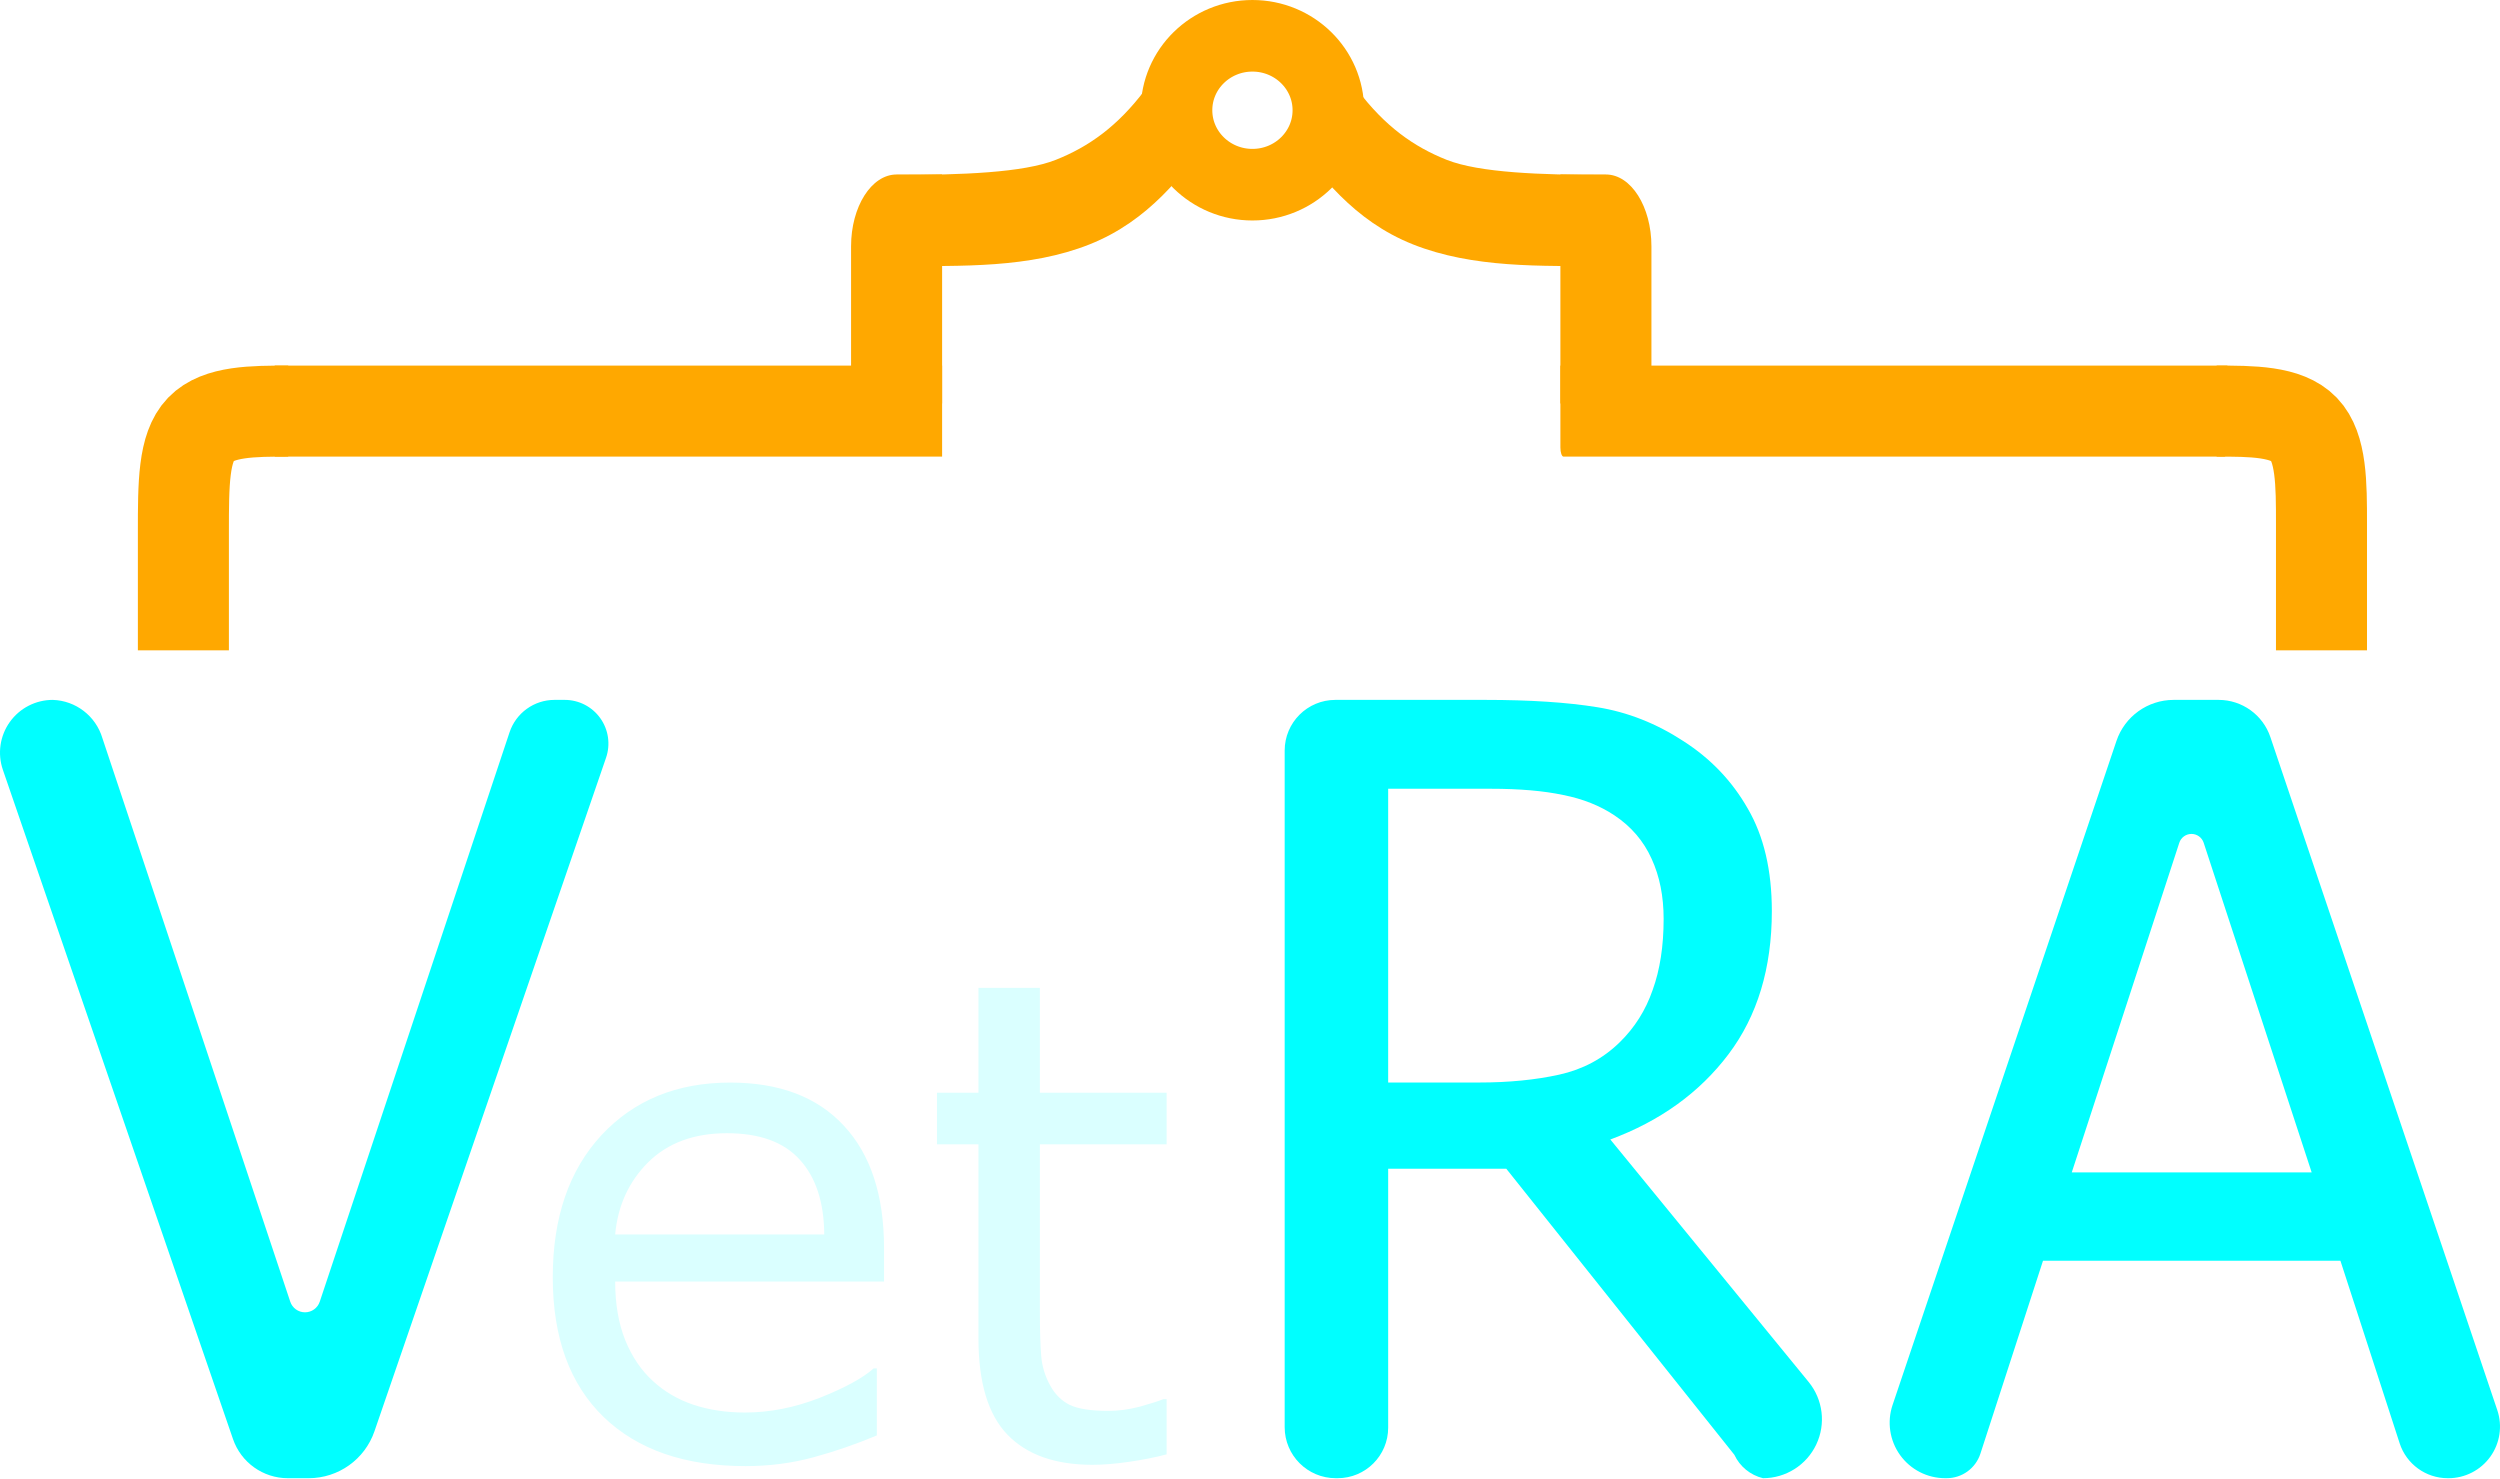
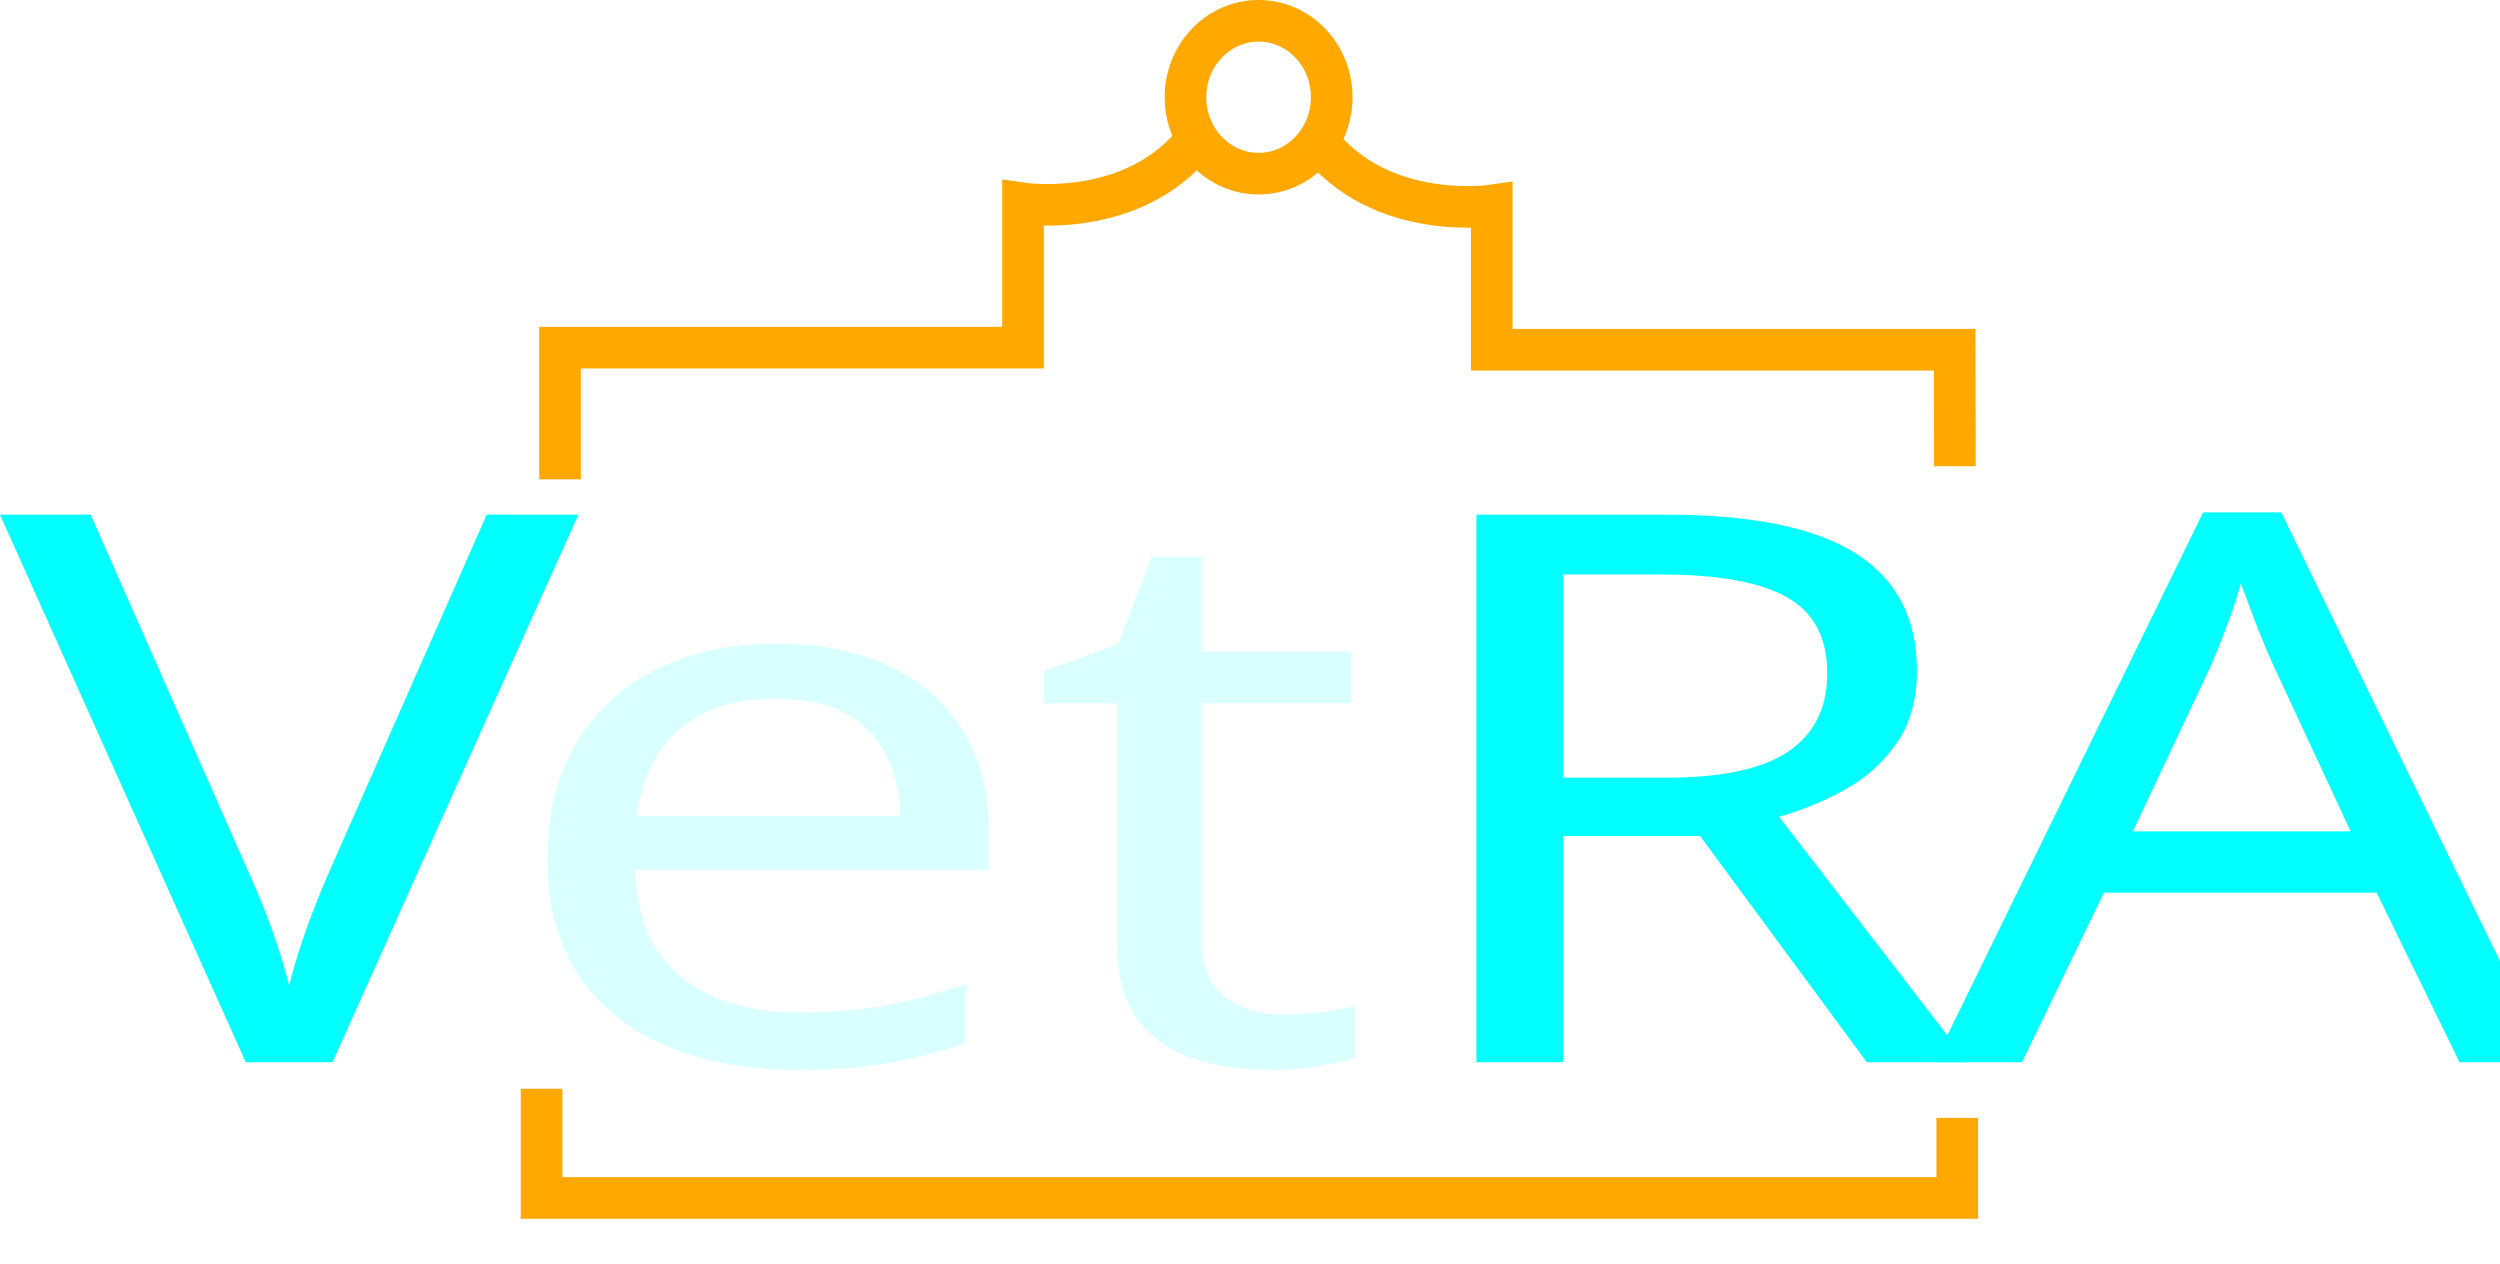
- <svg xmlns="http://www.w3.org/2000/svg" width="164.771mm" height="97.426mm" viewBox="0 0 622.758 368.225" version="1.1" id="svg1">
-   <defs id="defs1">
-     <rect x="309.939" y="262.775" width="541.72" height="184.616" id="rect19" />
+ <svg xmlns="http://www.w3.org/2000/svg" viewBox="0 0 961.2 485.681">
+   <defs>
+     <style>.d{font-family:TrebuchetMS, Trebuchet MS;font-size:294.805px;}.e{letter-spacing:-.074em;}.e,.f,.g{fill:aqua;}.f{letter-spacing:-.065em;}.h{fill:none;stroke:#ffa800;stroke-miterlimit:10;stroke-width:16px;}.i{fill:#daffff;letter-spacing:-.01em;}.g{letter-spacing:-.01em;}</style>
  </defs>
-   <g id="layer1" transform="translate(-179.4149,-99.37942)">
-     <path d="m 330.383,288.138 -57.693,167.783 a 17.313,17.313 144.488 0 1 -16.372,11.683 h -5.201 A 14.446,14.446 35.512 0 1 237.456,457.856 L 180.129,291.137 a 13.14,13.14 125.512 0 1 12.426,-17.413 13.343,13.343 37.593 0 1 12.364,9.519 l 46.797,140.39 a 3.875,3.875 0 0 0 7.352,0 L 306.347,281.796 a 11.806,11.806 144.217 0 1 11.2,-8.073 l 2.55,0 a 10.877,10.877 54.488 0 1 10.286,14.414 z" id="text19" style="font-size:266.667px;font-family:Tahoma;-inkscape-font-specification:'Tahoma, Normal';fill:#00ffff;fill-opacity:1" aria-label="V" />
-     <path d="m 618.582,467.604 a 10.627,10.627 39.278 0 1 -7.139,-5.839 l -56.803,-71.245 h -29.427 v 64.5 a 12.583,12.583 135 0 1 -12.583,12.583 l -0.48,0 A 12.718,12.718 45 0 1 499.431,454.886 V 286.347 a 12.623,12.623 135 0 1 12.623,-12.623 l 37.377,0 c 11.111,0 20.399,0.608 27.865,1.823 7.552,1.215 14.714,4.036 21.484,8.464 6.771,4.34 12.109,9.939 16.016,16.797 3.993,6.858 5.99,15.365 5.99,25.521 0,14.236 -3.602,26.129 -10.807,35.677 -7.205,9.549 -17.014,16.623 -29.427,21.224 l 49.397,60.395 a 14.684,14.684 115.36 0 1 -11.366,23.98 z M 593.832,328.281 c 0,-5.642 -0.998,-10.634 -2.995,-14.974 -1.997,-4.427 -5.078,-8.03 -9.245,-10.807 -3.646,-2.431 -7.899,-4.123 -12.76,-5.078 -4.861,-1.042 -10.894,-1.562 -18.099,-1.562 h -25.521 v 73.177 h 22.656 c 7.378,0 14.019,-0.651 19.922,-1.953 5.903,-1.302 10.938,-3.993 15.104,-8.073 3.733,-3.646 6.467,-7.986 8.203,-13.021 1.823,-5.035 2.734,-10.938 2.734,-17.708 z" id="text21" style="font-size:266.667px;font-family:Tahoma;-inkscape-font-specification:'Tahoma, Normal';fill:#00ffff;fill-opacity:1" aria-label="R" />
-     <path d="m 671.075,449.365 55.765,-165.407 a 15.038,15.038 144.315 0 1 14.25,-10.234 h 11.199 a 13.607,13.607 35.685 0 1 12.894,9.26 l 56.528,167.669 a 12.847,12.847 125.685 0 1 -12.174,16.951 h -0.176 a 12.588,12.588 36.01 0 1 -11.973,-8.702 L 782.634,413.437 h -74.089 l -15.598,48.064 a 8.827,8.827 143.99 0 1 -8.396,6.102 h -0.378 a 13.823,13.823 54.315 0 1 -13.099,-18.239 z m 104.398,-57.933 -26.905,-82.12 a 3.195,3.195 179.963 0 0 -6.073,0.004 l -26.787,82.116 z" id="text22" style="font-size:266.667px;font-family:Tahoma;-inkscape-font-specification:'Tahoma, Normal';fill:#00ffff;fill-opacity:1" aria-label="A" transform="translate(-20.21165)" />
-     <path d="m 399.631,418.613 h -66.976 q 0,8.382 2.523,14.648 2.523,6.185 6.917,10.173 4.232,3.906 10.01,5.859 5.859,1.953 12.858,1.953 9.277,0 18.636,-3.662 9.44,-3.744 13.428,-7.324 h 0.814 v 16.683 q -7.731,3.255 -15.788,5.452 -8.057,2.197 -16.927,2.197 -22.624,0 -35.319,-12.207 -12.695,-12.288 -12.695,-34.831 0,-22.298 12.126,-35.4 12.207,-13.102 32.064,-13.102 18.392,0 28.32,10.742 10.01,10.742 10.01,30.518 z m -14.893,-11.719 q -0.081,-12.044 -6.104,-18.636 -5.941,-6.592 -18.148,-6.592 -12.288,0 -19.613,7.243 -7.243,7.243 -8.219,17.985 z m 85.287,54.769 q -4.313,1.139 -9.44,1.872 -5.046,0.732 -9.033,0.732 -13.916,0 -21.159,-7.487 -7.243,-7.487 -7.243,-24.007 v -48.34 h -10.335 v -12.858 h 10.335 v -26.123 h 15.3 v 26.123 h 31.576 v 12.858 h -31.576 v 41.423 q 0,7.161 0.326,11.23 0.326,3.988 2.279,7.487 1.79,3.255 4.883,4.801 3.174,1.465 9.603,1.465 3.744,0 7.813,-1.058 4.069,-1.139 5.859,-1.872 h 0.814 z" id="text23" style="font-size:166.667px;font-family:'Segoe Script';-inkscape-font-specification:'Segoe Script, Normal';fill:#daffff" aria-label="et" />
-     <path style="fill:none;fill-opacity:1;stroke:#ffa800;stroke-width:22.677;stroke-dasharray:none;stroke-opacity:1" d="m 726.478,261.596 c 0,-10.796 0,-21.592 0,-31.524 0,-9.931 0,-18.997 -4.353,-23.53 -4.353,-4.533 -13.059,-4.533 -21.765,-4.533" id="path34" transform="translate(31.22711,-0.2206426)" />
-     <path style="fill:none;fill-opacity:1;stroke:#ffa800;stroke-width:22.677;stroke-dasharray:none;stroke-opacity:1" d="m 225.097,261.375 v -29.502 c 0,-11.953 0,-21.019 4.353,-25.552 4.353,-4.533 13.059,-4.533 21.765,-4.533" id="path34-3" />
-     <ellipse style="fill:none;fill-opacity:1;stroke:#ffa800;stroke-width:17.833;stroke-dasharray:none;stroke-opacity:1" id="path36" ry="18.545" rx="18.912" cy="126.841" cx="491.401" />
-     <path style="color:#000000;fill:#ffa800;-inkscape-stroke:none" d="m 517.526,121.716 -16.28,11.935 c 6.876,9.154 15.251,20.693 30.156,26.613 14.905,5.92 31.878,5.377 48.049,5.377 v -22.678 c -16.171,0 -31.536,-0.542 -39.678,-3.775 -8.141,-3.234 -15.372,-8.318 -22.247,-17.472 z" id="path37" transform="translate(0,1.2815979e-4)" />
-     <path style="color:#000000;fill:#ffa800;-inkscape-stroke:none" d="m 568.113,154.303 v 36.145 h 22.678 v -24.805 a 11.34,11.34 45 0 0 -11.34,-11.34 z" id="path38" transform="matrix(1,0,0,1.578013,0,-100.6486)" />
-     <path style="color:#000000;fill:#ffa800;-inkscape-stroke:none" d="m 517.526,121.716 -16.28,11.935 c 6.876,9.154 15.251,20.693 30.156,26.613 14.905,5.92 31.878,5.377 48.049,5.377 v -22.678 c -16.171,0 -31.536,-0.542 -39.678,-3.775 -8.141,-3.234 -15.372,-8.318 -22.247,-17.472 z" id="path40" transform="matrix(-1,0,0,1,982.2107,1.2815979e-4)" />
-     <path style="color:#000000;fill:#ffa800;-inkscape-stroke:none" d="m 568.113,154.303 v 36.145 h 22.678 v -24.805 a 11.34,11.34 45 0 0 -11.34,-11.34 z" id="path41" transform="matrix(-1,0,0,1.578013,982.2107,-100.6485)" />
-     <path style="fill:none;fill-opacity:1;stroke:#ffa800;stroke-width:22.677;stroke-dasharray:none;stroke-opacity:1" d="m 251.215,201.788 c 160.124,0 320.248,-1e-5 480.372,-1e-5" id="path44" transform="matrix(0.3460784,0,0,1,160.911,0)" />
-     <path style="color:#000000;fill:#ffa800;-inkscape-stroke:none" d="m 251.215,190.449 0,20.41 a 2.268,2.268 45 0 0 2.268,2.268 h 475.838 a 2.268,2.268 135 0 0 2.268,-2.268 v -20.41 z" id="path44-4" transform="matrix(0.3459025,0,0,1,481.2173,0)" />
+   <g id="a" />
+   <g id="b">
+     <text class="d" transform="translate(0 408.382) scale(1.257 1)">
+       <tspan class="e" x="0" y="0">V</tspan>
+       <tspan class="i" x="151.22" y="0">et</tspan>
+       <tspan class="g" x="423" y="0">R</tspan>
+       <tspan class="f" x="591.638" y="0">A</tspan>
+     </text>
+     <path class="h" d="M463.074,49.395c-23.249,35.688-69.748,28.854-69.748,28.854v55.43H215.323v50.608" />
+     <path class="h" d="M503.792,50.183c23.249,35.688,69.748,28.854,69.748,28.854v55.43h178.003l.074,44.791" />
+     <ellipse class="h" cx="483.906" cy="37.384" rx="28.115" ry="29.384" />
+     <polyline class="h" points="752.533 429.814 752.533 460.598 208.217 460.598 208.217 418.619" />
  </g>
+   <g id="c" />
</svg>
